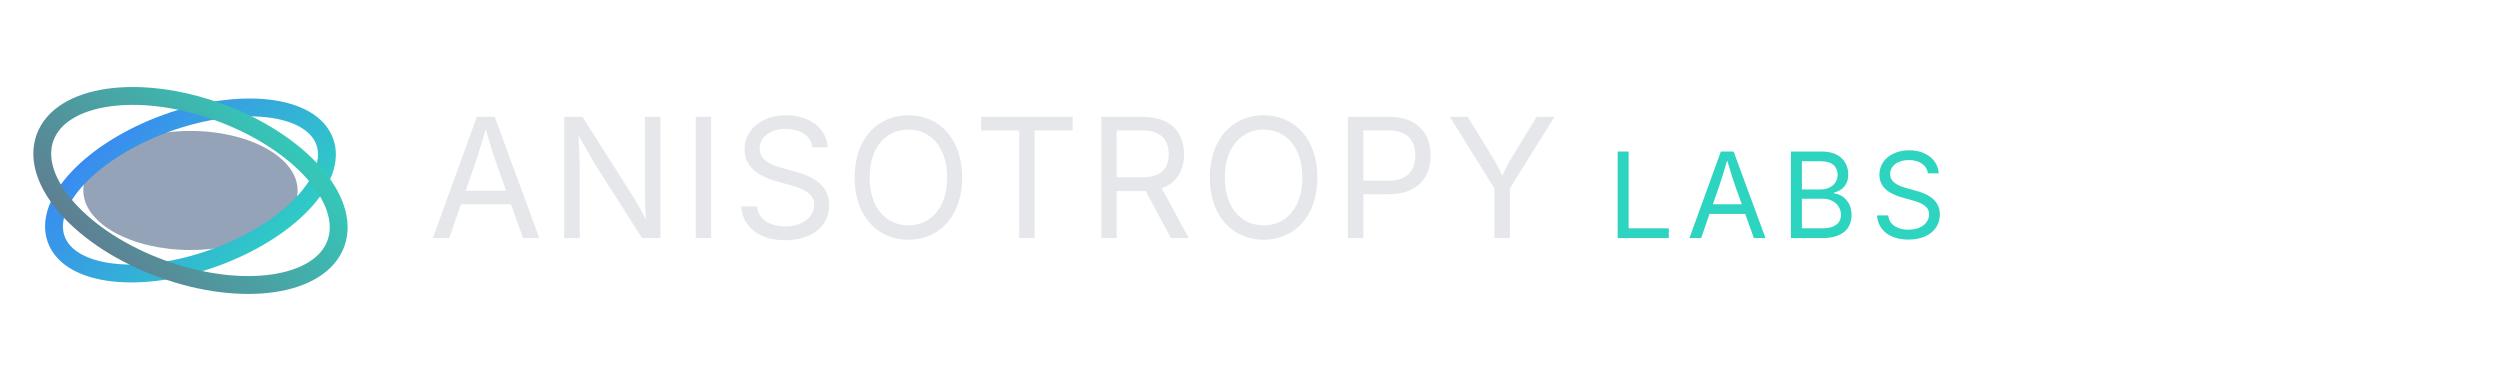
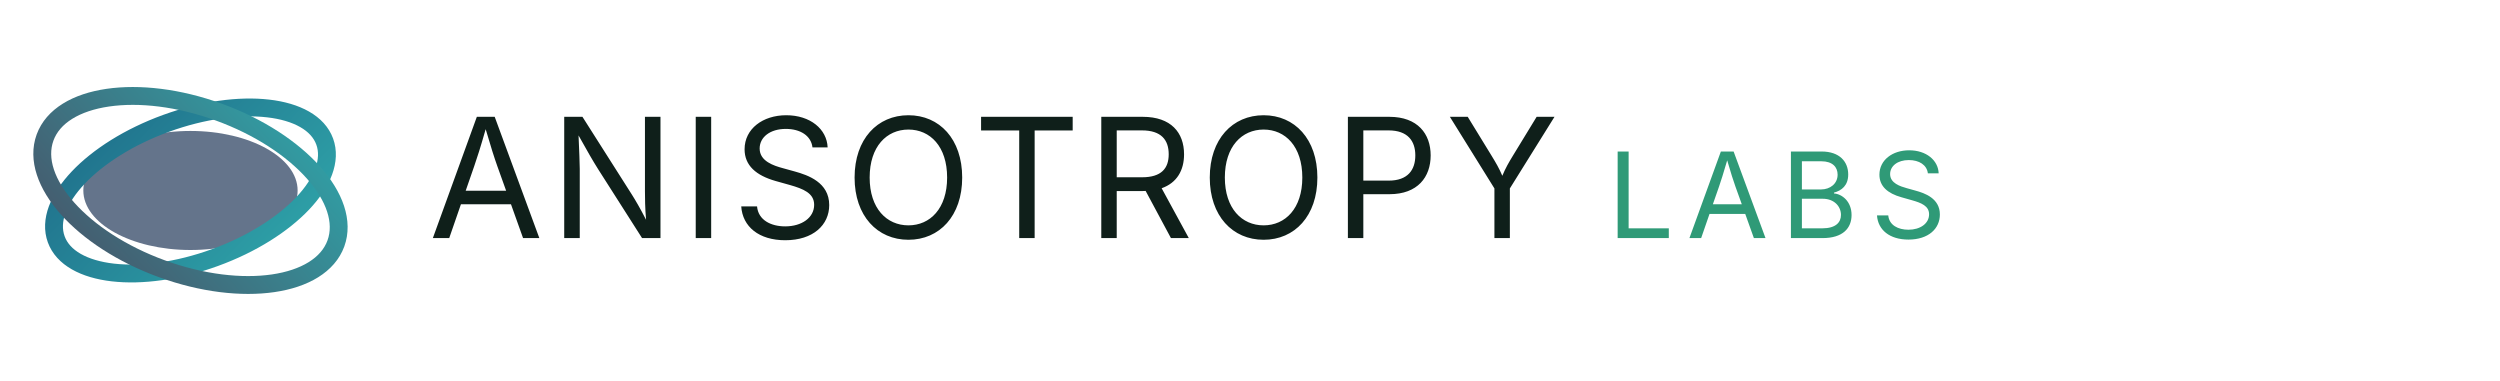
<svg xmlns="http://www.w3.org/2000/svg" width="420" height="64" viewBox="0 0 420 64">
  <defs>
    <linearGradient id="ring1" x1="0" y1="0" x2="1" y2="1">
-       <stop offset="0%" stop-color="#3B82F6" />
-       <stop offset="100%" stop-color="#2DD4BF" />
+       <stop offset="0%" stop-color="#1F6F8B" />
+       <stop offset="100%" stop-color="#2FA4A9" />
    </linearGradient>
    <linearGradient id="ring2" x1="1" y1="0" x2="0" y2="1">
-       <stop offset="0%" stop-color="#2DD4BF" />
-       <stop offset="100%" stop-color="#64748B" />
+       <stop offset="0%" stop-color="#2FA4A9" />
+       <stop offset="100%" stop-color="#475569" />
    </linearGradient>
  </defs>
  <g transform="translate(32,32)">
-     <ellipse rx="18" ry="10" fill="#94A3B8" />
+     <ellipse rx="18" ry="10" fill="#64748B" />
    <ellipse rx="24" ry="12" fill="none" stroke="url(#ring1)" stroke-width="3" transform="rotate(-20)" />
    <ellipse rx="26" ry="14" fill="none" stroke="url(#ring2)" stroke-width="3" transform="rotate(20)" />
  </g>
-   <text x="72" y="40" font-family="Inter, Arial, sans-serif" font-size="28" fill="#E5E7EB" letter-spacing="1">
+   <text x="72" y="40" font-family="Inter, Arial, sans-serif" font-size="28" fill="#0F1F1A" letter-spacing="1">
    ANISOTROPY
  </text>
-   <text x="270" y="40" font-family="Inter, Arial, sans-serif" font-size="20" fill="#2DD4BF" letter-spacing="2">
+   <text x="270" y="40" font-family="Inter, Arial, sans-serif" font-size="20" fill="#2F9A77" letter-spacing="2">
    LABS
  </text>
</svg>
